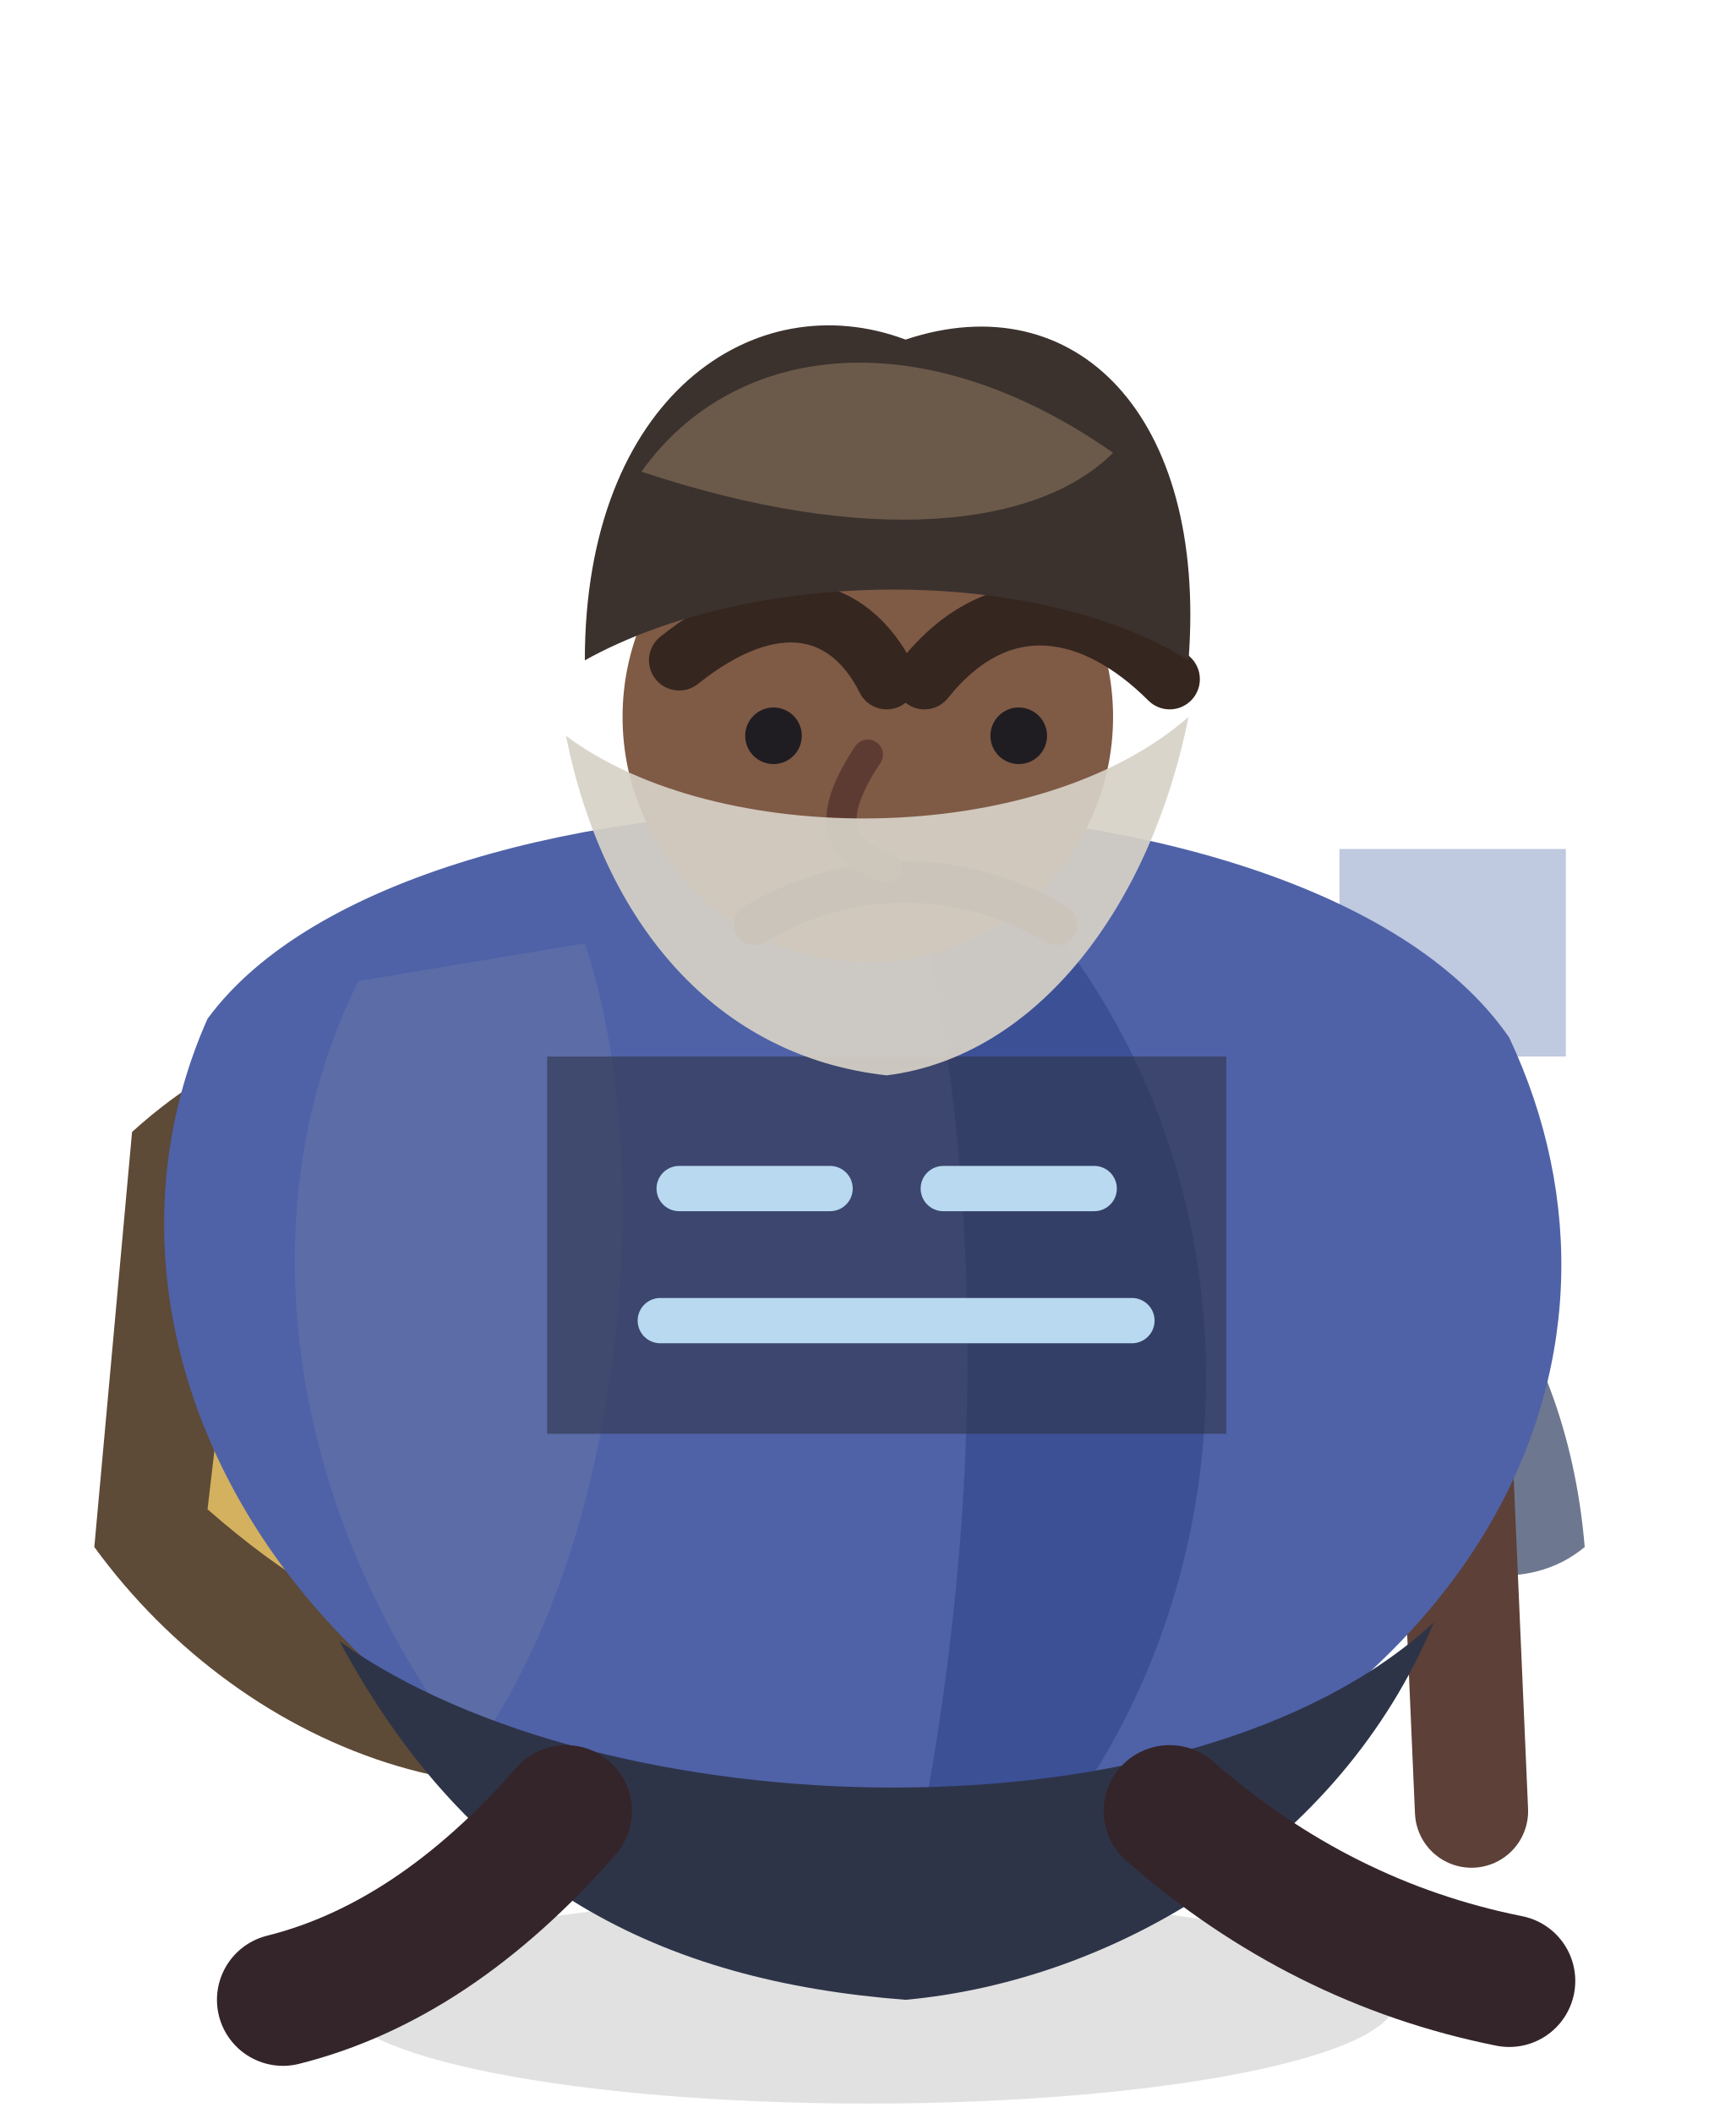
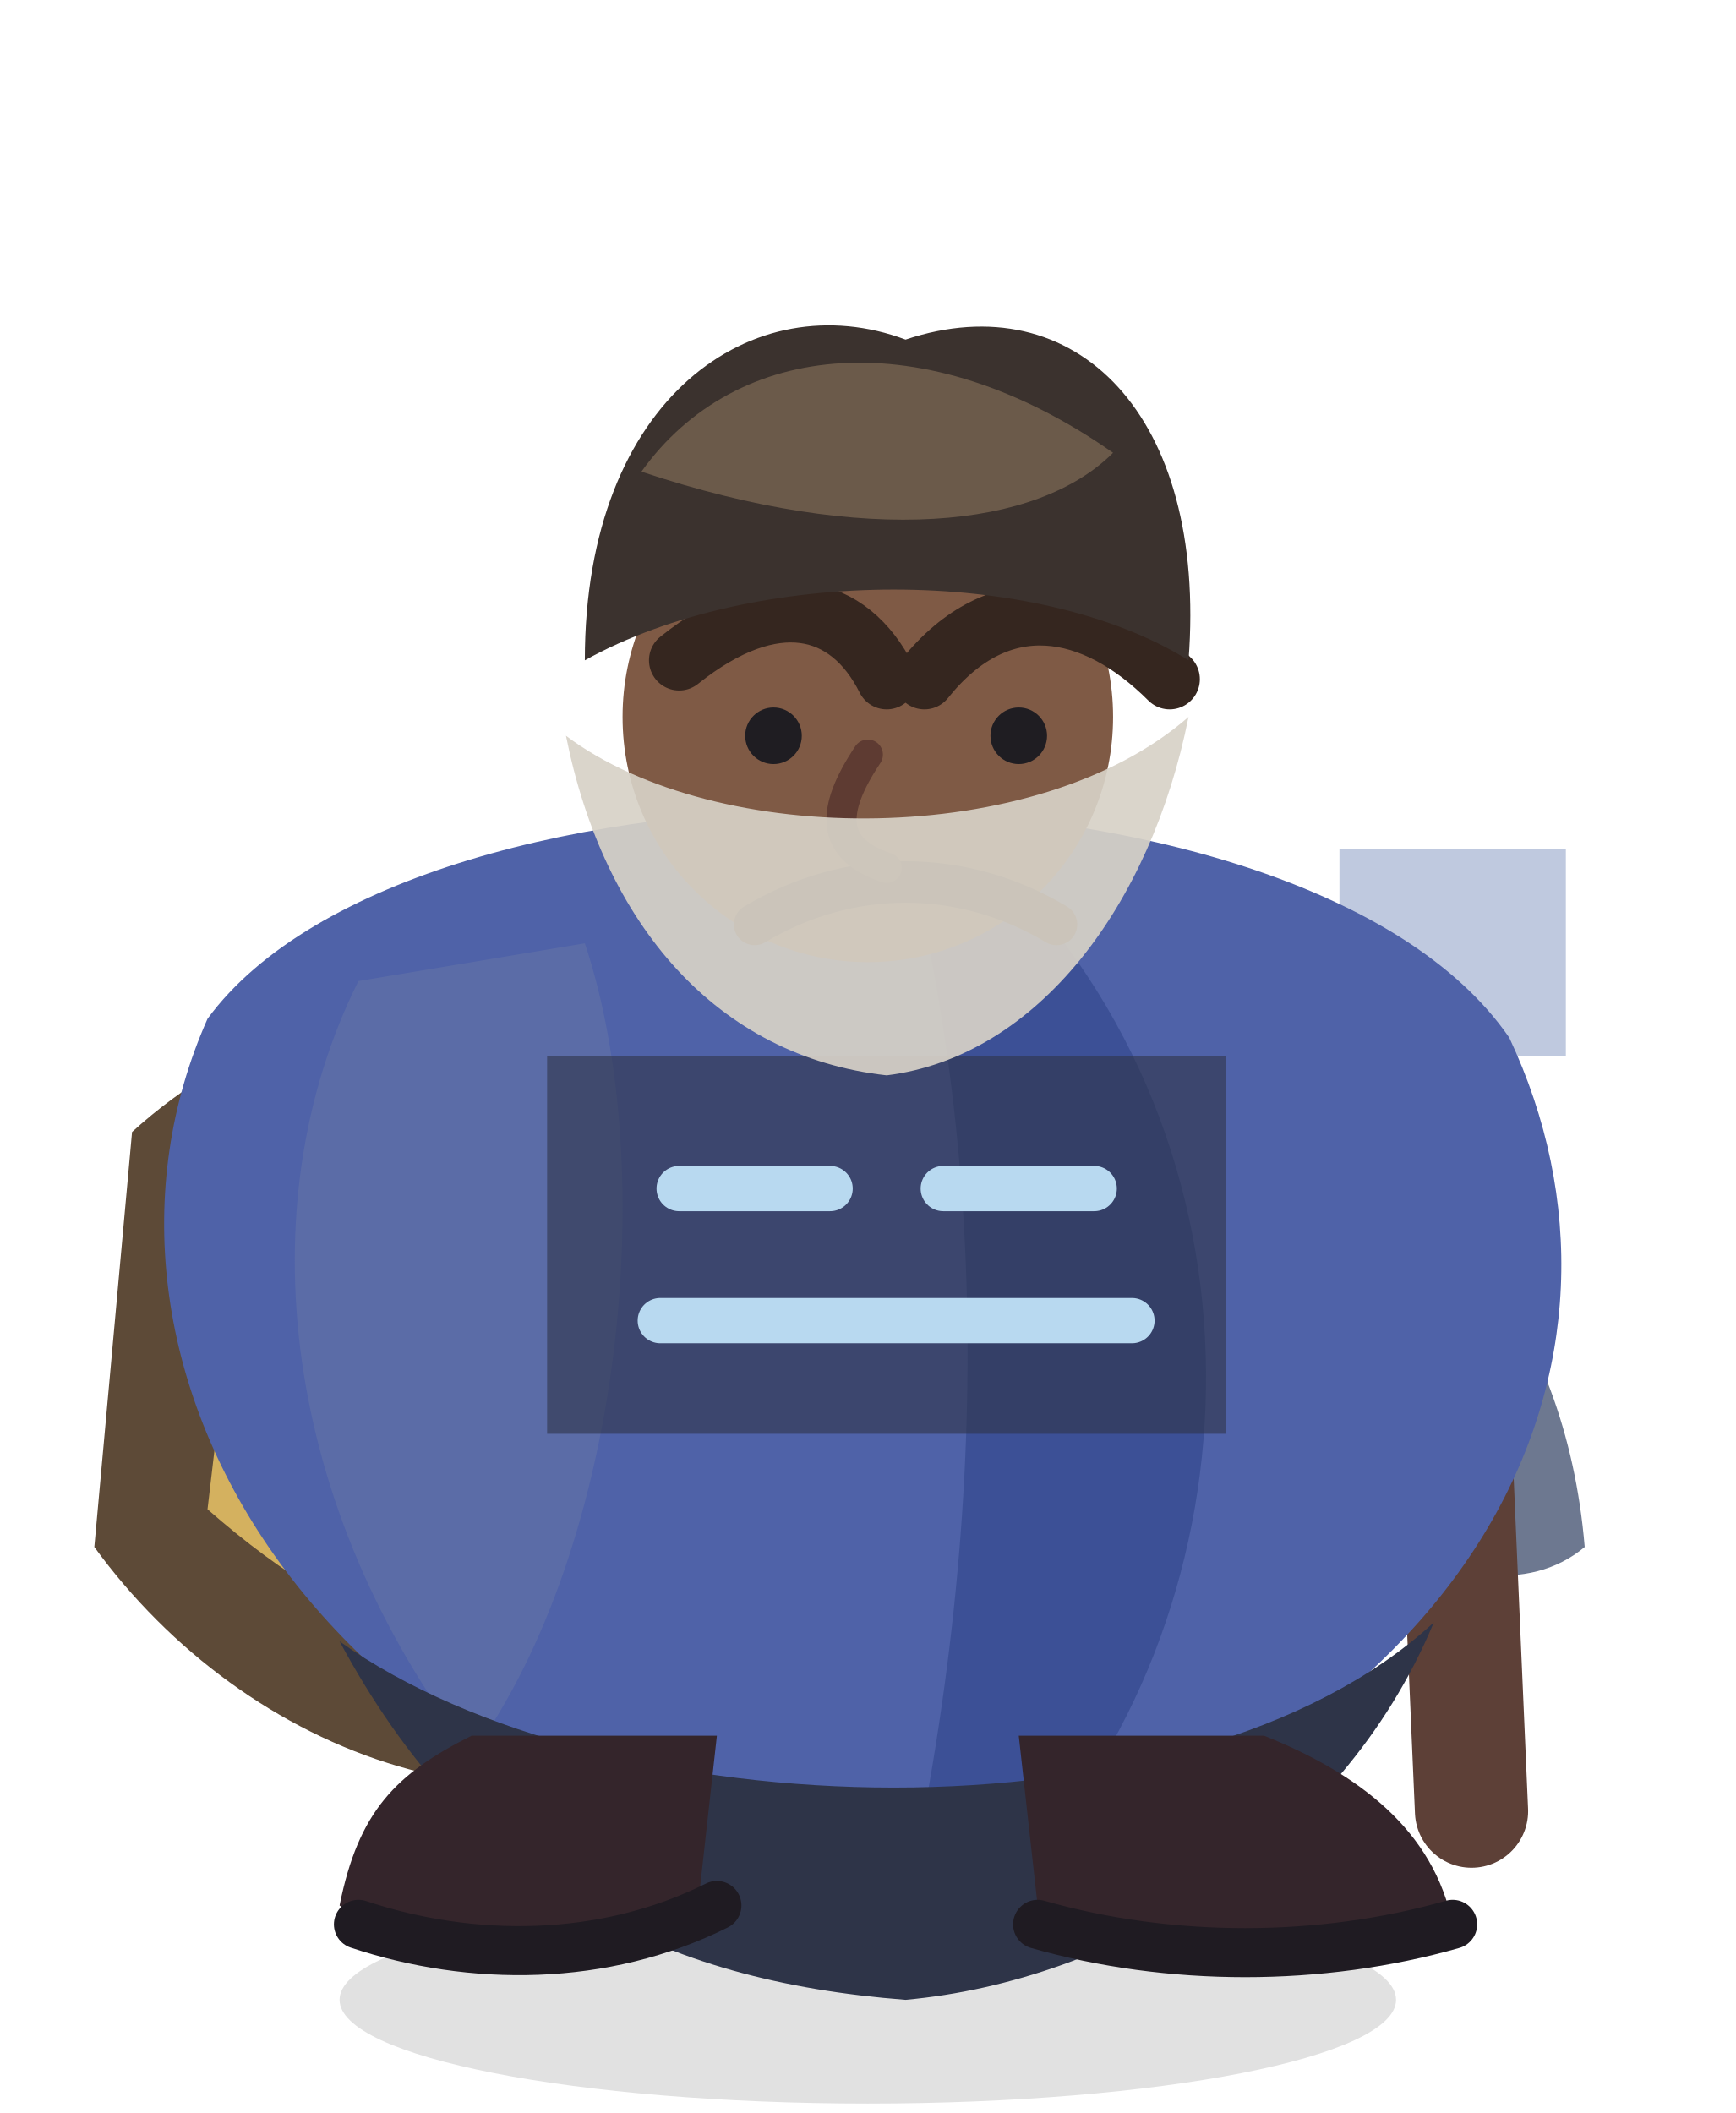
<svg xmlns="http://www.w3.org/2000/svg" width="92" height="112" viewBox="0 0 92 112">
  <style>.body,.robe,.robeHem,.head,.hatHair,.staffArm,.offArm,.staff,.capeScarf,.familiar{transform-box:view-box}.body,.robe{transform-origin:46px 102px;animation:bodyBreathe 2.8s ease-in-out infinite}.head{transform-origin:46px 40px;animation:headNod 3.4s ease-in-out infinite}.hatHair{transform-origin:46px 28px;animation:hatSway 2.7s ease-in-out infinite}.staffArm,.staff{transform-origin:64px 62px;animation:staffIdle 2.4s ease-in-out infinite}.offArm{transform-origin:31px 61px;animation:offIdle 2.9s ease-in-out infinite}.capeScarf{transform-origin:44px 62px;animation:capeIdle 2s ease-in-out infinite}.familiar{transform-origin:20px 86px;animation:familiarBob 1.6s ease-in-out infinite}@keyframes bodyBreathe{0%,100%{transform:translateY(0) scale(1)}50%{transform:translateY(-1px) scale(1.015,.985)}}@keyframes headNod{0%,100%{transform:rotate(-1deg)}50%{transform:rotate(1.5deg) translateY(-.5px)}}@keyframes hatSway{0%,100%{transform:rotate(-2deg)}50%{transform:rotate(2deg)}}@keyframes staffIdle{0%,100%{transform:rotate(-2deg)}50%{transform:rotate(3deg)}}@keyframes offIdle{0%,100%{transform:rotate(1deg)}50%{transform:rotate(-3deg)}}@keyframes capeIdle{0%,100%{transform:skewX(-2deg)}50%{transform:skewX(3deg)}}@keyframes familiarBob{0%,100%{transform:translateY(0) rotate(-2deg)}50%{transform:translateY(-2px) rotate(3deg)}}@media (prefers-reduced-motion: reduce){.body,.robe,.robeHem,.head,.hatHair,.staffArm,.offArm,.staff,.capeScarf,.familiar{animation:none}}</style>
  <ellipse cx="46" cy="106" rx="28" ry="5.5" fill="#000000" opacity="0.12" />
  <g class="staffArm staff">
    <path d="M66 60C76 61 83 70 84 82C78 87 66 79 62 67Z" fill="#6d7890" />
    <path d="M76 50L78 96" stroke="#5d4037" stroke-width="6" stroke-linecap="round" />
    <path d="M71 45H83V56H71Z" fill="#bfc9df" />
    <circle cx="63" cy="62" r="4.2" fill="#8b6a55" />
  </g>
  <g class="offArm">
    <path d="M32 61C23 59 15 65 11 76C17 84 30 80 38 67Z" fill="#6d7890" />
    <circle cx="16" cy="76" r="4" fill="#7f5a45" />
  </g>
  <g class="familiar">
    <path d="M7 60C18 50 35 51 46 62L41 91C28 99 13 93 5 82Z" fill="#5d4a37" />
    <path d="M13 63C22 57 32 58 40 65L36 84C27 90 19 87 11 80Z" fill="#d4b15f" />
    <path d="M16 69H37M15 75H36M19 82H32" stroke="#7a603d" stroke-width="2.3" stroke-linecap="round" />
    <path d="M12 63L39 88" stroke="#f1d98a" stroke-width="2" stroke-linecap="round" opacity="0.6" />
  </g>
  <g class="body robe">
    <path d="M11 54C22 39 69 39 80 55C88 72 79 93 48 101C16 96 3 72 11 54Z" fill="#4f62a8" />
    <path d="M47 41C66 54 68 78 58 94C55 98 51 100 48 101C53 78 52 58 47 41Z" fill="#354a8f" opacity="0.72" />
    <g class="capeScarf">
      <path d="M19 52C13 64 15 80 25 93C33 82 35 62 31 50Z" fill="#5b6ca7" />
    </g>
    <path d="M29 56H65V76H29Z" fill="#2e3448" opacity="0.6" />
    <path d="M36 63H44M50 63H58M35 70H60" stroke="#b8d9f0" stroke-width="2.4" stroke-linecap="round" />
    <g class="robeHem">
      <path d="M18 87C32 97 63 98 76 86C71 98 59 105 48 106C35 105 25 100 18 87Z" fill="#2e3448" />
    </g>
  </g>
-   <path d="M30 96Q23 104 15 106" stroke="#34252b" stroke-width="7" stroke-linecap="round" fill="none" />
-   <path d="M62 96Q70 103 80 105" stroke="#34252b" stroke-width="7" stroke-linecap="round" fill="none" />
+   <g class="robeHem">
+     <path d="M25 92H38L37 101C32 105 23 105 18 101C19 96 21 94 25 92Z" fill="#34252b" />
+     <path d="M54 92H67C72 94 76 97 77 102C70 105 61 105 55 101Z" fill="#34252b" />
+     <path d="M19 102C25 104 32 104 38 101M55 102C62 104 70 104 77 102" stroke="#1f1b22" stroke-width="2.6" stroke-linecap="round" fill="none" />
+   </g>
  <g class="head">
    <circle cx="46" cy="38" r="13" fill="#7f5a45" />
    <path d="M36 35C41 31 45 32 47 36M49 36C53 31 58 32 62 36" stroke="#35261f" stroke-width="3.2" stroke-linecap="round" fill="none" />
    <circle cx="41" cy="39" r="1.5" fill="#1f1d22" />
    <circle cx="54" cy="39" r="1.5" fill="#1f1d22" />
    <path d="M40 49C45 46 51 46 56 49" stroke="#3d2a25" stroke-width="2.2" stroke-linecap="round" fill="none" />
    <path d="M46 40C44 43 44 45 47 46" stroke="#5e3b32" stroke-width="1.6" stroke-linecap="round" fill="none" />
  </g>
  <g class="hatHair">
    <path d="M31 35C31 21 40 15 48 18C57 15 64 22 63 35C55 30 40 30 31 35Z" fill="#3b322e" />
    <path d="M34 25C39 18 49 17 59 24C55 28 46 29 34 25Z" fill="#6b5a4a" />
    <path d="M30 39C38 45 55 45 63 38C61 48 55 56 47 57C38 56 32 49 30 39Z" fill="#d7d1c7" opacity="0.92" />
  </g>
</svg>
